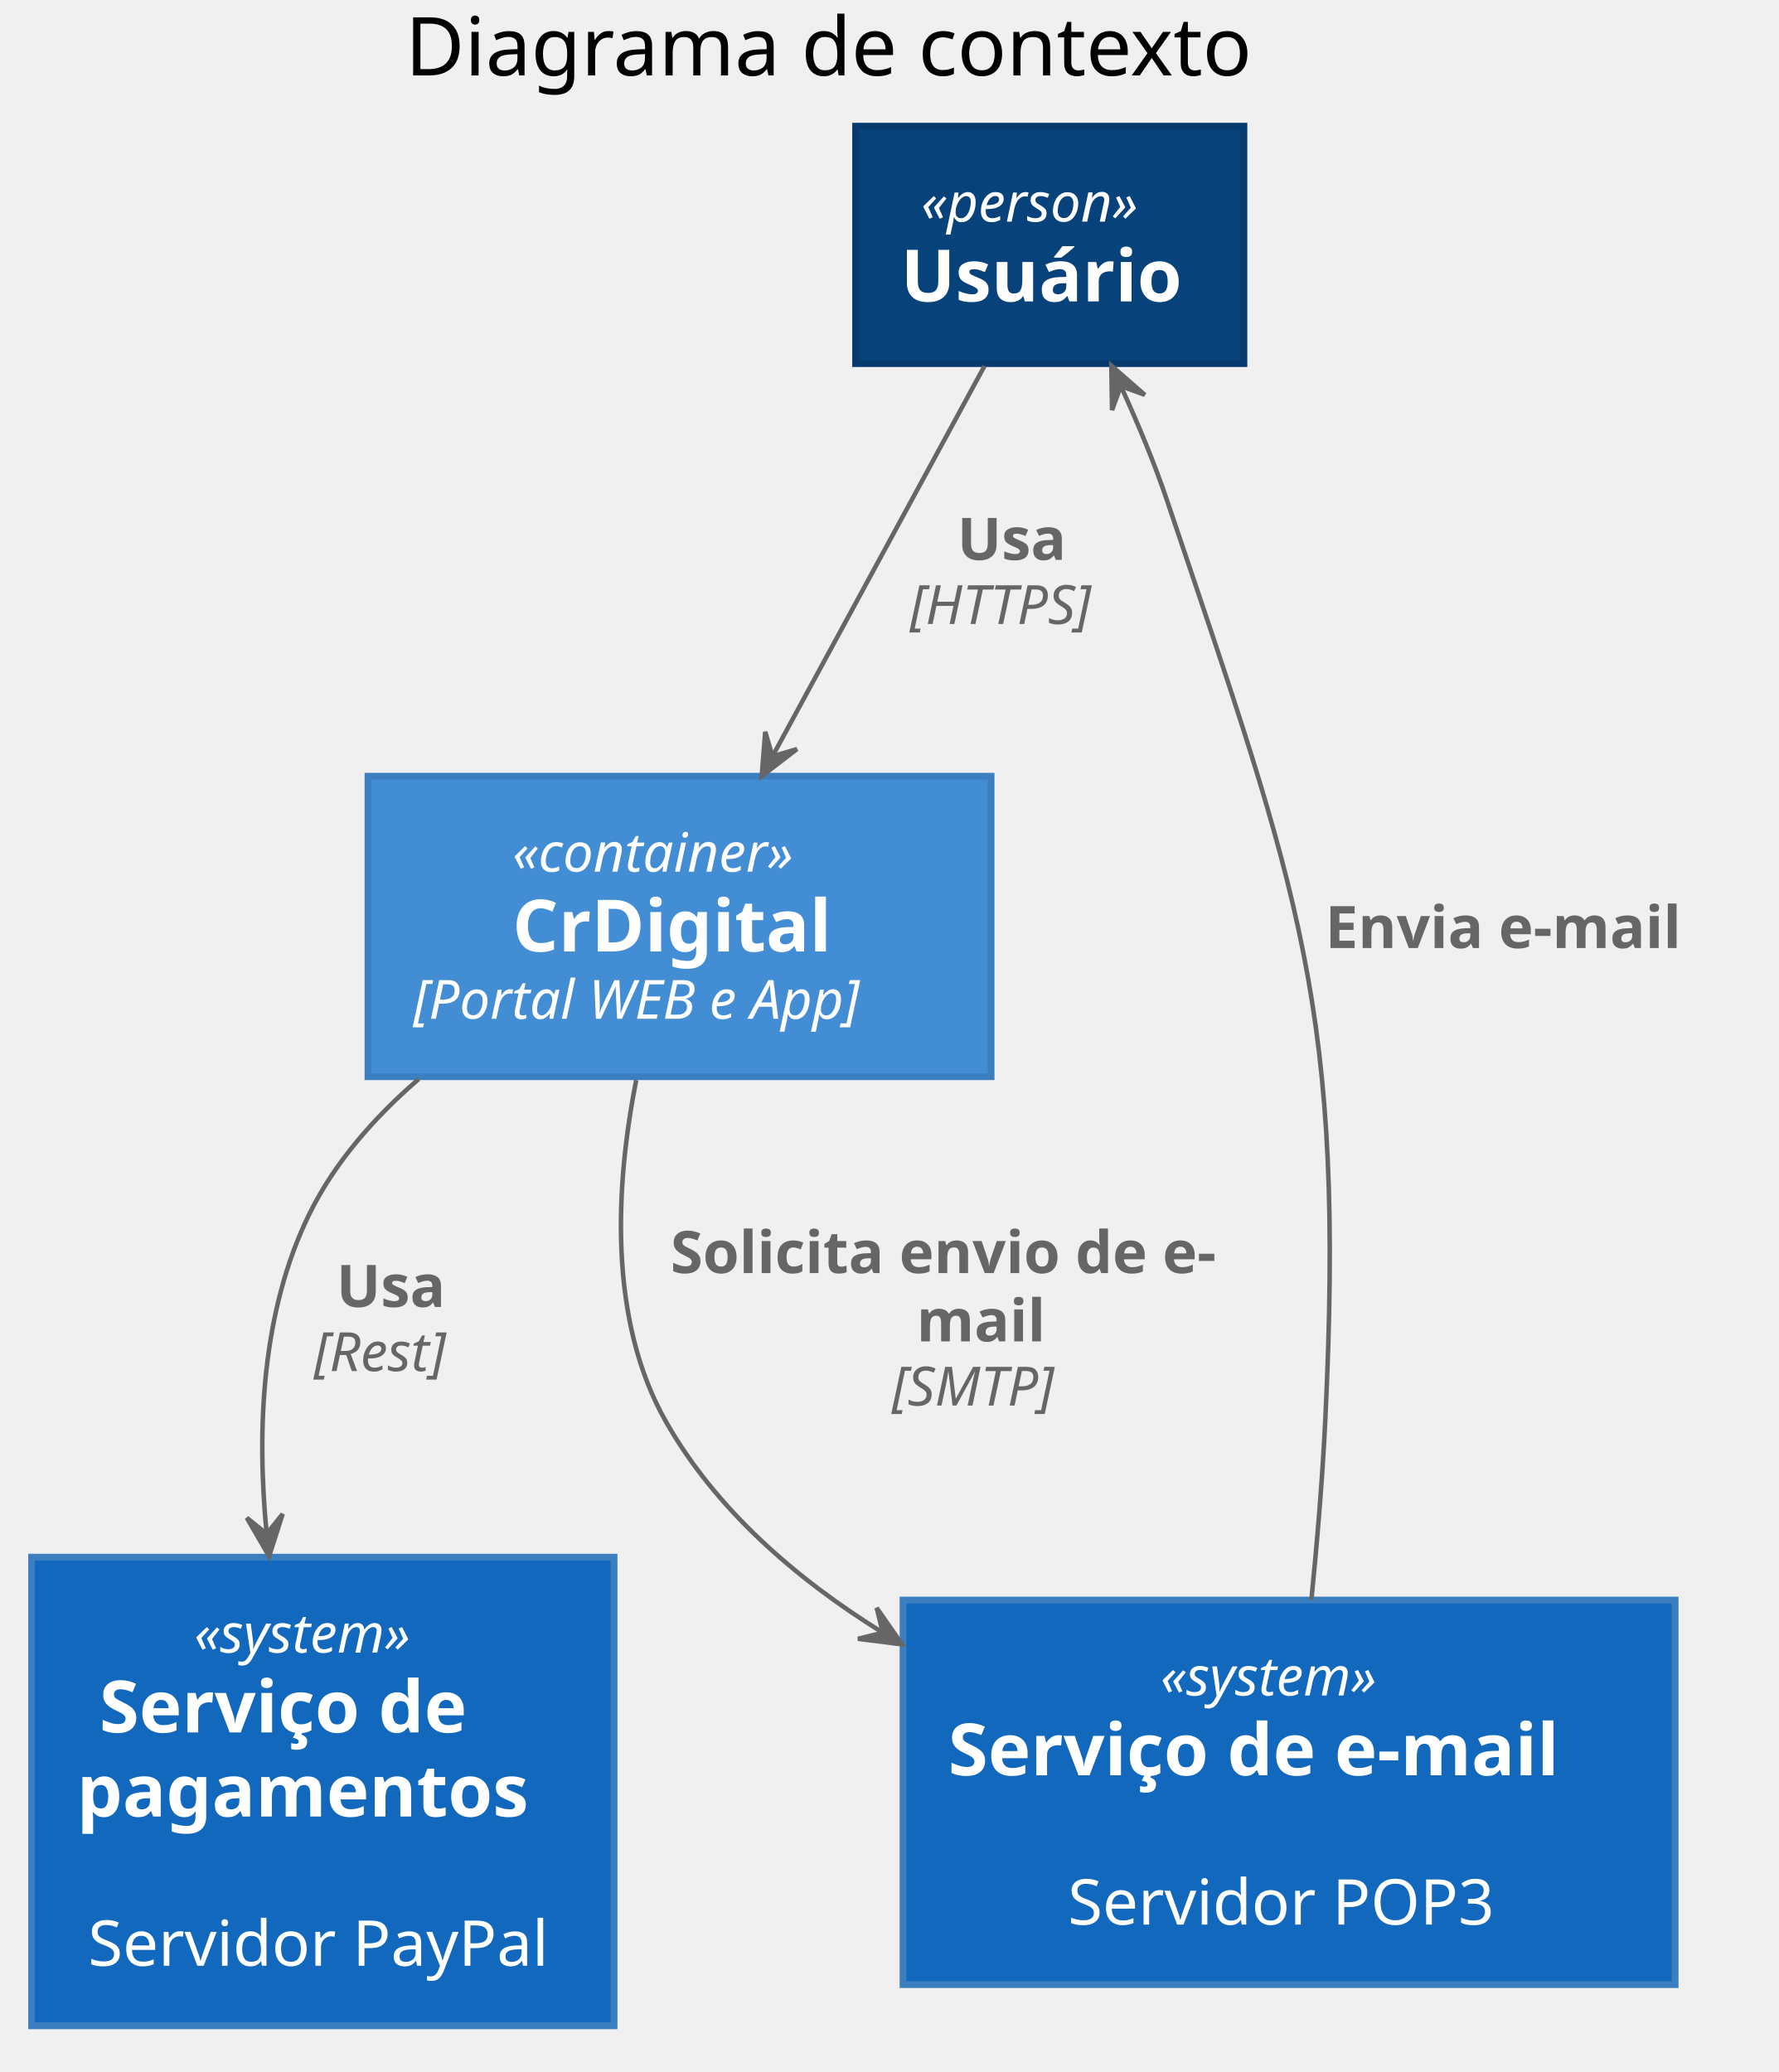
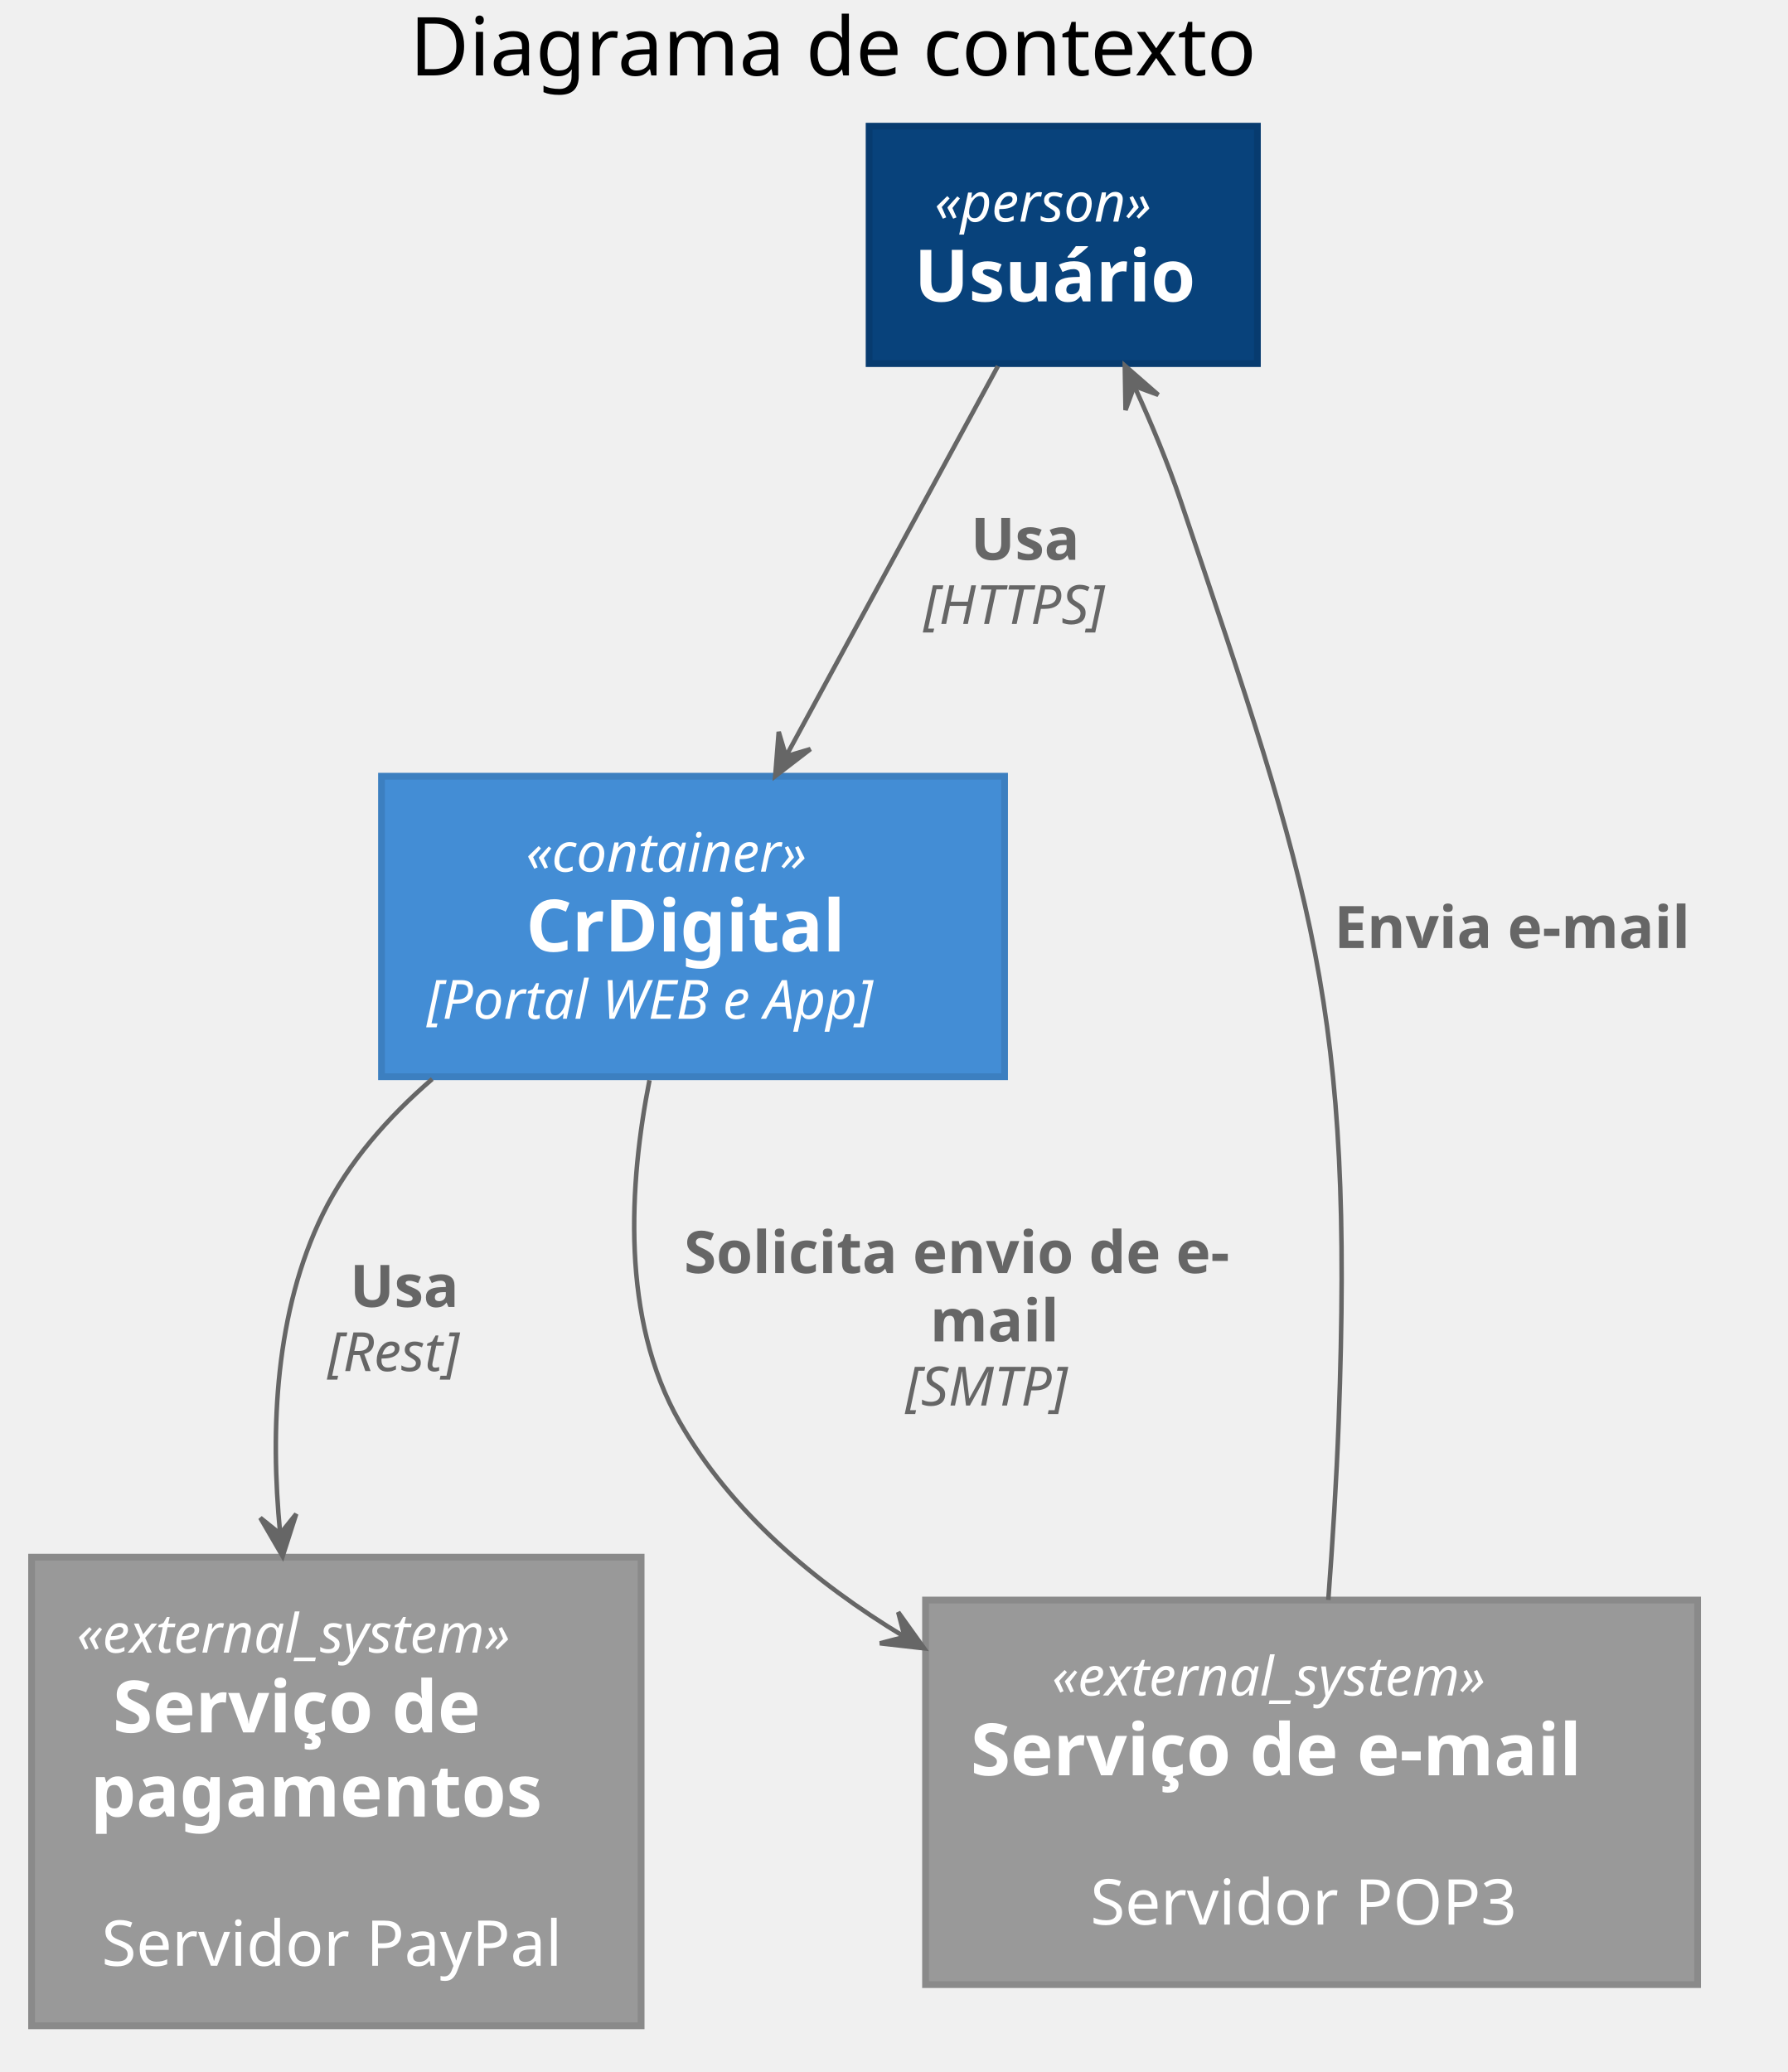
- <svg xmlns="http://www.w3.org/2000/svg" contentScriptType="application/ecmascript" contentStyleType="text/css" height="459px" preserveAspectRatio="none" style="width:394px;height:459px;" version="1.1" viewBox="0 0 394 459" width="394px" zoomAndPan="magnify">
+ <svg xmlns="http://www.w3.org/2000/svg" contentScriptType="application/ecmascript" contentStyleType="text/css" height="459px" preserveAspectRatio="none" style="width:396px;height:459px;" version="1.1" viewBox="0 0 396 459" width="396px" zoomAndPan="magnify">
  <defs />
  <g>
-     <text fill="#000000" font-family="sans-serif" font-size="18" lengthAdjust="spacingAndGlyphs" textLength="197" x="89.75" y="16.708">Diagrama de contexto</text>
-     <rect fill="#08427B" height="52.594" style="stroke: #073B6F; stroke-width: 1.5;" width="86" x="189.5" y="27.953" />
-     <text fill="#FFFFFF" font-family="sans-serif" font-size="12" font-style="italic" lengthAdjust="spacingAndGlyphs" textLength="57" x="204" y="49.092">«person»</text>
-     <text fill="#FFFFFF" font-family="sans-serif" font-size="16" font-weight="bold" lengthAdjust="spacingAndGlyphs" textLength="66" x="199.5" y="66.773">Usuário</text>
-     <rect fill="#438DD5" height="66.562" style="stroke: #3C7FC0; stroke-width: 1.5;" width="138" x="81.5" y="171.953" />
-     <text fill="#FFFFFF" font-family="sans-serif" font-size="12" font-style="italic" lengthAdjust="spacingAndGlyphs" textLength="74" x="113.5" y="193.092">«container»</text>
-     <text fill="#FFFFFF" font-family="sans-serif" font-size="16" font-weight="bold" lengthAdjust="spacingAndGlyphs" textLength="74" x="113.5" y="210.773">CrDigital</text>
-     <text fill="#FFFFFF" font-family="sans-serif" font-size="12" font-style="italic" lengthAdjust="spacingAndGlyphs" textLength="118" x="91.5" y="225.685">[Portal WEB e App]</text>
-     <rect fill="#1168BD" height="85.188" style="stroke: #3C7FC0; stroke-width: 1.5;" width="171" x="200" y="354.453" />
-     <text fill="#FFFFFF" font-family="sans-serif" font-size="12" font-style="italic" lengthAdjust="spacingAndGlyphs" textLength="57" x="257" y="375.592">«system»</text>
-     <text fill="#FFFFFF" font-family="sans-serif" font-size="16" font-weight="bold" lengthAdjust="spacingAndGlyphs" textLength="151" x="210" y="393.273">Serviço de e-mail</text>
-     <text fill="#FFFFFF" font-family="sans-serif" font-size="14" lengthAdjust="spacingAndGlyphs" textLength="0" x="287.5" y="410.042" />
-     <text fill="#FFFFFF" font-family="sans-serif" font-size="14" lengthAdjust="spacingAndGlyphs" textLength="98" x="236.5" y="426.339">Servidor POP3</text>
-     <rect fill="#1168BD" height="103.812" style="stroke: #3C7FC0; stroke-width: 1.5;" width="129" x="7" y="344.953" />
-     <text fill="#FFFFFF" font-family="sans-serif" font-size="12" font-style="italic" lengthAdjust="spacingAndGlyphs" textLength="57" x="43" y="366.092">«system»</text>
-     <text fill="#FFFFFF" font-family="sans-serif" font-size="16" font-weight="bold" lengthAdjust="spacingAndGlyphs" textLength="93" x="22" y="383.773">Serviço de</text>
-     <text fill="#FFFFFF" font-family="sans-serif" font-size="16" font-weight="bold" lengthAdjust="spacingAndGlyphs" textLength="109" x="17" y="402.398">pagamentos</text>
-     <text fill="#FFFFFF" font-family="sans-serif" font-size="14" lengthAdjust="spacingAndGlyphs" textLength="0" x="73.5" y="419.167" />
-     <text fill="#FFFFFF" font-family="sans-serif" font-size="14" lengthAdjust="spacingAndGlyphs" textLength="104" x="19.5" y="435.464">Servidor PayPal</text>
-     <path d="M218.029,81.101 C205.033,105.032 185.806,140.438 171.188,167.356 " fill="none" id="persona-to-container" style="stroke: #666666; stroke-width: 1.0;" />
-     <polygon fill="#666666" points="168.7,171.939,176.51,165.939,171.086,167.545,169.48,162.121,168.7,171.939" style="stroke: #666666; stroke-width: 1.0;" />
-     <text fill="#666666" font-family="sans-serif" font-size="13" font-weight="bold" lengthAdjust="spacingAndGlyphs" textLength="27" x="212" y="124.02">Usa</text>
-     <text fill="#666666" font-family="sans-serif" font-size="12" font-style="italic" lengthAdjust="spacingAndGlyphs" textLength="48" x="201.5" y="138.225">[HTTPS]</text>
-     <path d="M140.903,239.261 C136.406,262.106 134.521,292.143 147.5,314.953 C158.584,334.432 176.322,349.765 195.44,361.634 " fill="none" id="container-to-servidorEmail" style="stroke: #666666; stroke-width: 1.0;" />
-     <polygon fill="#666666" points="199.799,364.268,194.164,356.19,195.519,361.682,190.027,363.037,199.799,364.268" style="stroke: #666666; stroke-width: 1.0;" />
-     <text fill="#666666" font-family="sans-serif" font-size="13" font-weight="bold" lengthAdjust="spacingAndGlyphs" textLength="140" x="148.5" y="282.02">Solicita envio de e-</text>
-     <text fill="#666666" font-family="sans-serif" font-size="13" font-weight="bold" lengthAdjust="spacingAndGlyphs" textLength="31" x="203" y="297.153">mail</text>
-     <text fill="#666666" font-family="sans-serif" font-size="12" font-style="italic" lengthAdjust="spacingAndGlyphs" textLength="42" x="197.5" y="311.357">[SMTP]</text>
-     <path d="M92.742,239.026 C82.943,247.479 74.129,257.475 68.5,268.953 C57.945,290.476 56.816,316.581 59.043,339.587 " fill="none" id="container-to-servidorPaypal" style="stroke: #666666; stroke-width: 1.0;" />
-     <polygon fill="#666666" points="59.603,344.751,62.609,335.372,59.064,339.78,54.656,336.235,59.603,344.751" style="stroke: #666666; stroke-width: 1.0;" />
-     <text fill="#666666" font-family="sans-serif" font-size="13" font-weight="bold" lengthAdjust="spacingAndGlyphs" textLength="27" x="74.5" y="289.52">Usa</text>
-     <text fill="#666666" font-family="sans-serif" font-size="12" font-style="italic" lengthAdjust="spacingAndGlyphs" textLength="37" x="69.5" y="303.725">[Rest]</text>
-     <path d="M290.44,354.451 C291.7,341.763 292.874,327.811 293.5,314.953 C297.971,223.07 287.842,198.139 258.5,110.953 C255.705,102.648 252.069,93.93 248.406,85.896 " fill="none" id="servidorEmail-to-persona" style="stroke: #666666; stroke-width: 1.0;" />
-     <polygon fill="#666666" points="246.13,80.992,246.291,90.84,248.235,85.527,253.548,87.471,246.13,80.992" style="stroke: #666666; stroke-width: 1.0;" />
-     <text fill="#666666" font-family="sans-serif" font-size="13" font-weight="bold" lengthAdjust="spacingAndGlyphs" textLength="89" x="293.5" y="210.02">Envia e-mail</text>
+     <text fill="#000000" font-family="sans-serif" font-size="18" lengthAdjust="spacingAndGlyphs" textLength="197" x="90.75" y="16.708">Diagrama de contexto</text>
+     <rect fill="#08427B" height="52.594" style="stroke: #073B6F; stroke-width: 1.5;" width="86" x="192.5" y="27.953" />
+     <text fill="#FFFFFF" font-family="sans-serif" font-size="12" font-style="italic" lengthAdjust="spacingAndGlyphs" textLength="57" x="207" y="49.092">«person»</text>
+     <text fill="#FFFFFF" font-family="sans-serif" font-size="16" font-weight="bold" lengthAdjust="spacingAndGlyphs" textLength="66" x="202.5" y="66.773">Usuário</text>
+     <rect fill="#438DD5" height="66.562" style="stroke: #3C7FC0; stroke-width: 1.5;" width="138" x="84.5" y="171.953" />
+     <text fill="#FFFFFF" font-family="sans-serif" font-size="12" font-style="italic" lengthAdjust="spacingAndGlyphs" textLength="74" x="116.5" y="193.092">«container»</text>
+     <text fill="#FFFFFF" font-family="sans-serif" font-size="16" font-weight="bold" lengthAdjust="spacingAndGlyphs" textLength="74" x="116.5" y="210.773">CrDigital</text>
+     <text fill="#FFFFFF" font-family="sans-serif" font-size="12" font-style="italic" lengthAdjust="spacingAndGlyphs" textLength="118" x="94.5" y="225.685">[Portal WEB e App]</text>
+     <rect fill="#999999" height="85.188" style="stroke: #8A8A8A; stroke-width: 1.5;" width="171" x="205" y="354.453" />
+     <text fill="#FFFFFF" font-family="sans-serif" font-size="12" font-style="italic" lengthAdjust="spacingAndGlyphs" textLength="115" x="233" y="375.592">«external_system»</text>
+     <text fill="#FFFFFF" font-family="sans-serif" font-size="16" font-weight="bold" lengthAdjust="spacingAndGlyphs" textLength="151" x="215" y="393.273">Serviço de e-mail</text>
+     <text fill="#FFFFFF" font-family="sans-serif" font-size="14" lengthAdjust="spacingAndGlyphs" textLength="0" x="292.5" y="410.042" />
+     <text fill="#FFFFFF" font-family="sans-serif" font-size="14" lengthAdjust="spacingAndGlyphs" textLength="98" x="241.5" y="426.339">Servidor POP3</text>
+     <rect fill="#999999" height="103.812" style="stroke: #8A8A8A; stroke-width: 1.5;" width="135" x="7" y="344.953" />
+     <text fill="#FFFFFF" font-family="sans-serif" font-size="12" font-style="italic" lengthAdjust="spacingAndGlyphs" textLength="115" x="17" y="366.092">«external_system»</text>
+     <text fill="#FFFFFF" font-family="sans-serif" font-size="16" font-weight="bold" lengthAdjust="spacingAndGlyphs" textLength="93" x="25" y="383.773">Serviço de</text>
+     <text fill="#FFFFFF" font-family="sans-serif" font-size="16" font-weight="bold" lengthAdjust="spacingAndGlyphs" textLength="109" x="20" y="402.398">pagamentos</text>
+     <text fill="#FFFFFF" font-family="sans-serif" font-size="14" lengthAdjust="spacingAndGlyphs" textLength="0" x="76.5" y="419.167" />
+     <text fill="#FFFFFF" font-family="sans-serif" font-size="14" lengthAdjust="spacingAndGlyphs" textLength="104" x="22.5" y="435.464">Servidor PayPal</text>
+     <path d="M221.029,81.101 C208.033,105.032 188.806,140.438 174.188,167.356 " fill="none" id="persona-to-container" style="stroke: #666666; stroke-width: 1.0;" />
+     <polygon fill="#666666" points="171.7,171.939,179.51,165.939,174.086,167.545,172.48,162.121,171.7,171.939" style="stroke: #666666; stroke-width: 1.0;" />
+     <text fill="#666666" font-family="sans-serif" font-size="13" font-weight="bold" lengthAdjust="spacingAndGlyphs" textLength="27" x="215" y="124.02">Usa</text>
+     <text fill="#666666" font-family="sans-serif" font-size="12" font-style="italic" lengthAdjust="spacingAndGlyphs" textLength="48" x="204.5" y="138.225">[HTTPS]</text>
+     <path d="M143.857,239.287 C139.34,262.143 137.449,292.184 150.5,314.953 C161.96,334.946 180.394,350.536 200.173,362.494 " fill="none" id="container-to-servidorEmail" style="stroke: #666666; stroke-width: 1.0;" />
+     <polygon fill="#666666" points="204.682,365.145,198.951,357.135,200.372,362.61,194.896,364.031,204.682,365.145" style="stroke: #666666; stroke-width: 1.0;" />
+     <text fill="#666666" font-family="sans-serif" font-size="13" font-weight="bold" lengthAdjust="spacingAndGlyphs" textLength="140" x="151.5" y="282.02">Solicita envio de e-</text>
+     <text fill="#666666" font-family="sans-serif" font-size="13" font-weight="bold" lengthAdjust="spacingAndGlyphs" textLength="31" x="206" y="297.153">mail</text>
+     <text fill="#666666" font-family="sans-serif" font-size="12" font-style="italic" lengthAdjust="spacingAndGlyphs" textLength="42" x="200.5" y="311.357">[SMTP]</text>
+     <path d="M95.742,239.026 C85.943,247.479 77.129,257.475 71.5,268.953 C60.945,290.476 59.816,316.581 62.043,339.587 " fill="none" id="container-to-servidorPaypal" style="stroke: #666666; stroke-width: 1.0;" />
+     <polygon fill="#666666" points="62.603,344.751,65.609,335.372,62.064,339.78,57.656,336.235,62.603,344.751" style="stroke: #666666; stroke-width: 1.0;" />
+     <text fill="#666666" font-family="sans-serif" font-size="13" font-weight="bold" lengthAdjust="spacingAndGlyphs" textLength="27" x="77.5" y="289.52">Usa</text>
+     <text fill="#666666" font-family="sans-serif" font-size="12" font-style="italic" lengthAdjust="spacingAndGlyphs" textLength="37" x="72.5" y="303.725">[Rest]</text>
+     <path d="M294.205,354.426 C295.15,341.738 296.031,327.791 296.5,314.953 C299.859,223.023 290.842,198.139 261.5,110.953 C258.705,102.648 255.069,93.93 251.406,85.896 " fill="none" id="servidorEmail-to-persona" style="stroke: #666666; stroke-width: 1.0;" />
+     <polygon fill="#666666" points="249.13,80.992,249.291,90.84,251.235,85.527,256.548,87.471,249.13,80.992" style="stroke: #666666; stroke-width: 1.0;" />
+     <text fill="#666666" font-family="sans-serif" font-size="13" font-weight="bold" lengthAdjust="spacingAndGlyphs" textLength="89" x="295.5" y="210.02">Envia e-mail</text>
  </g>
</svg>
